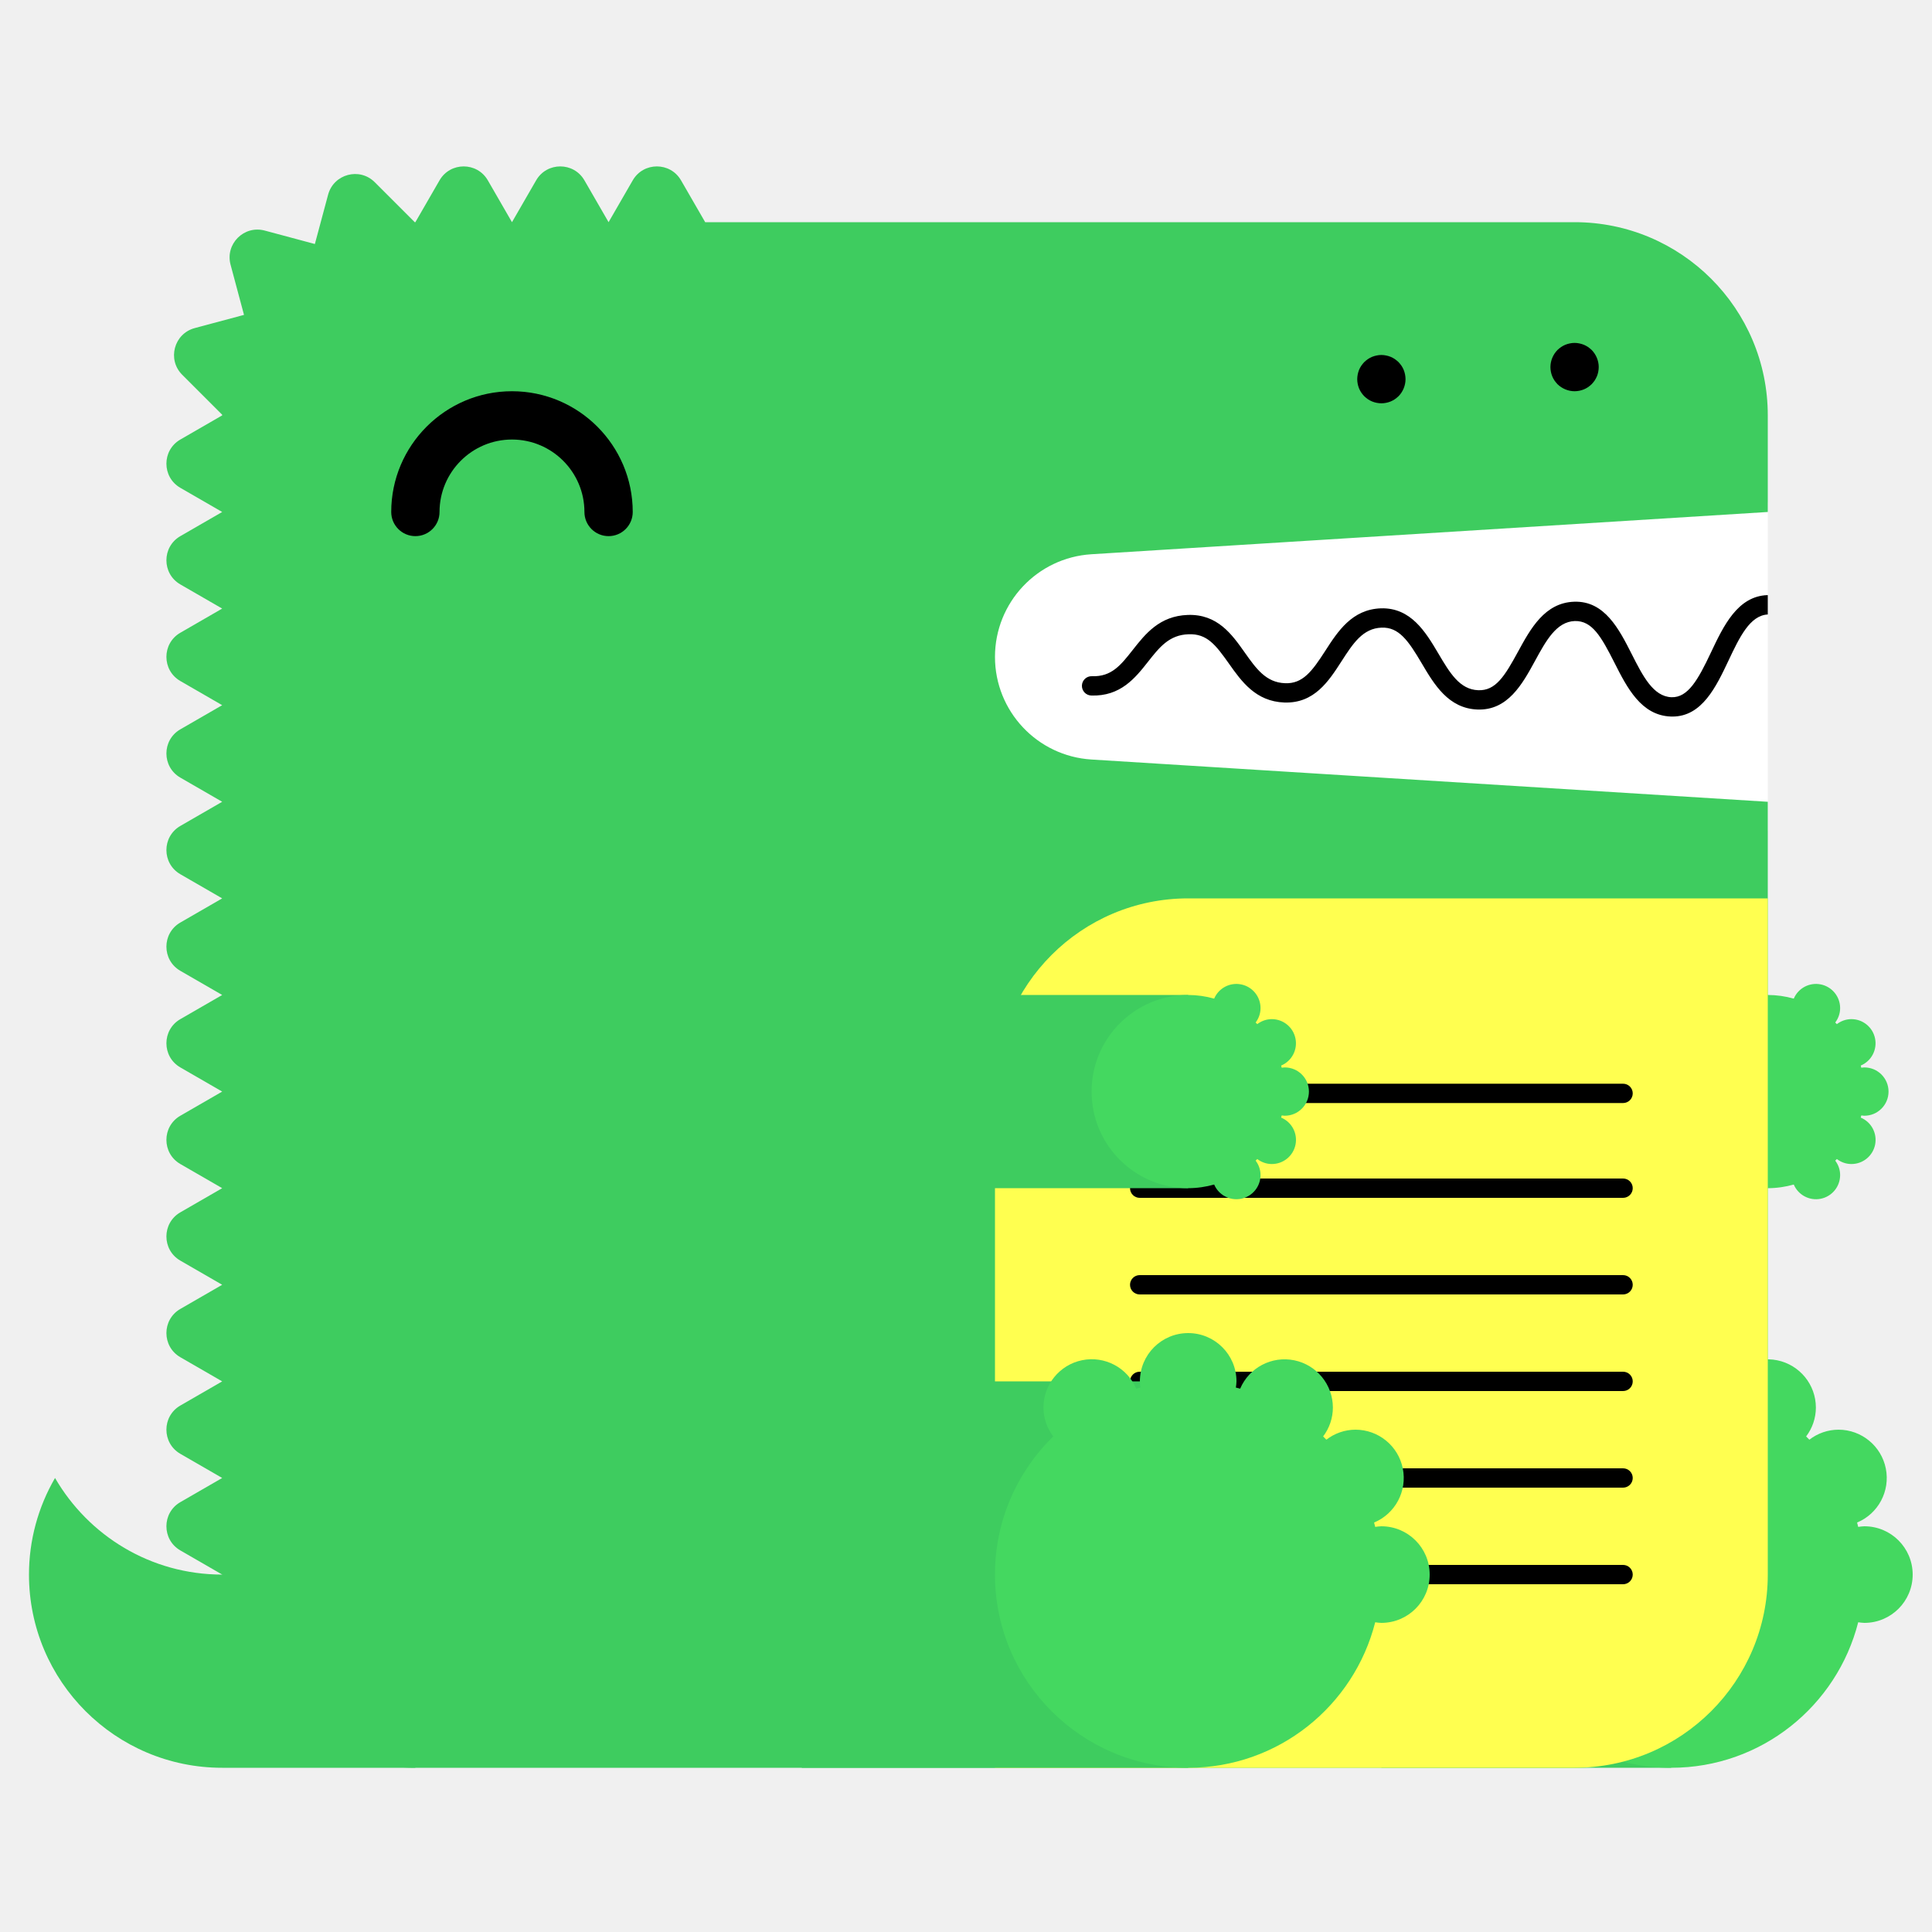
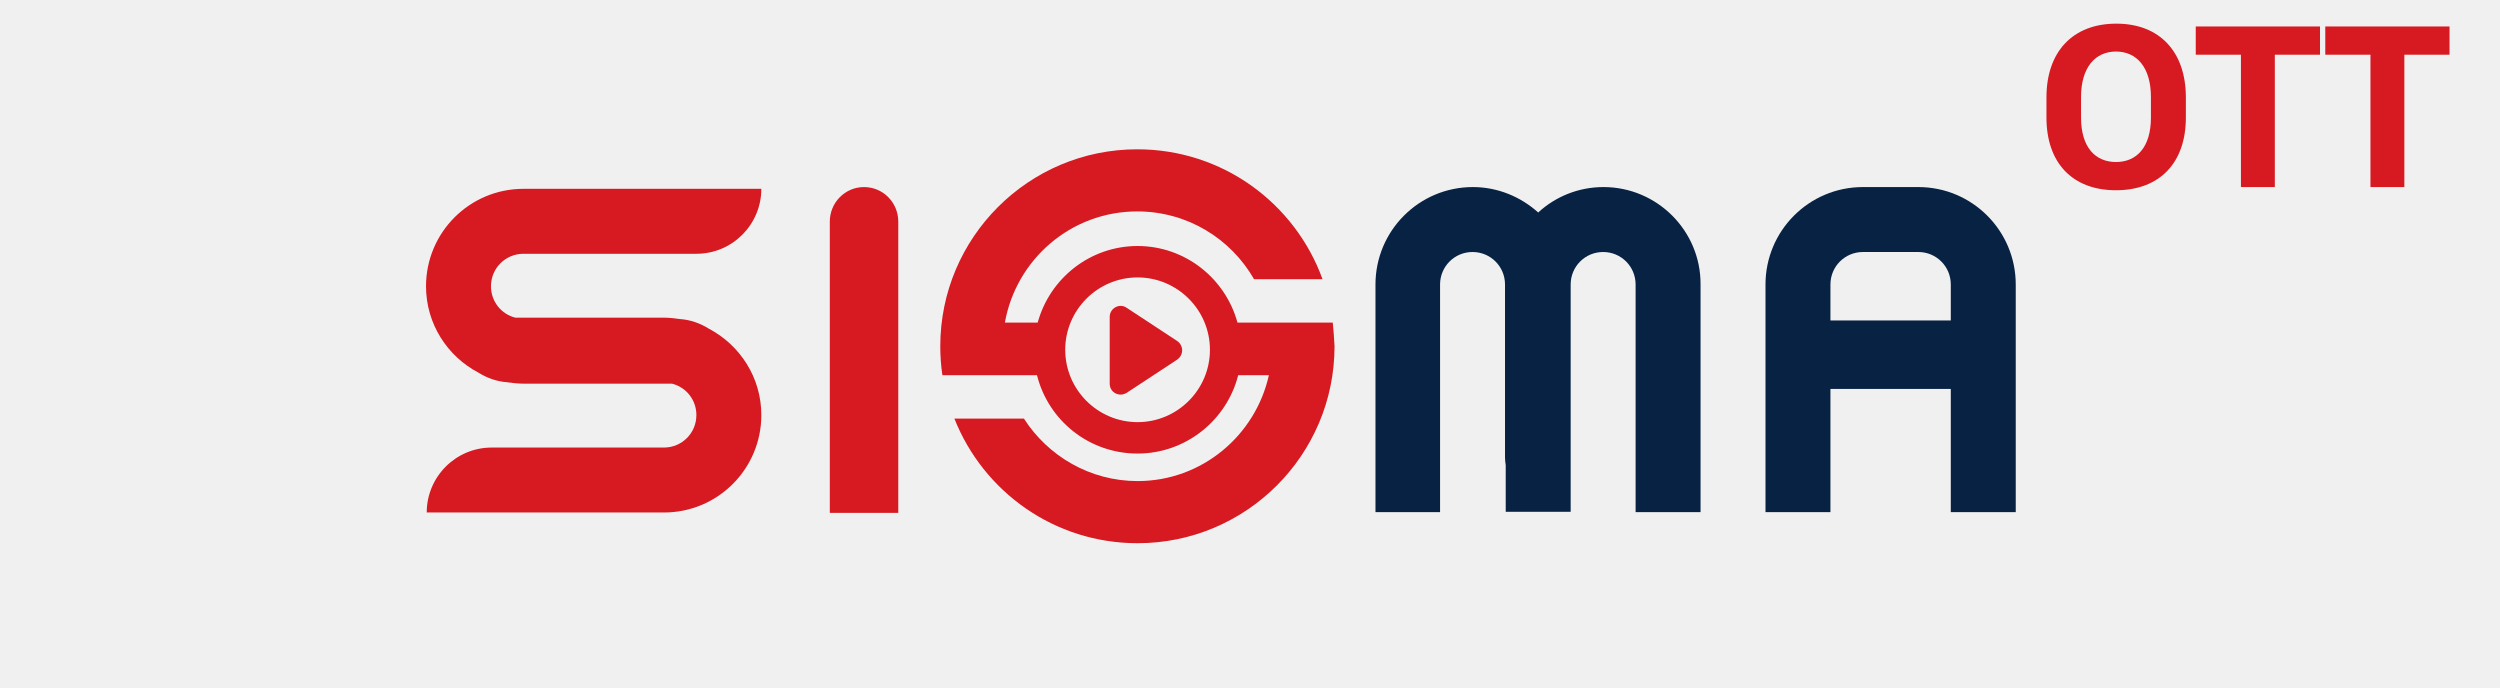
- <svg xmlns="http://www.w3.org/2000/svg" width="200" height="200" viewBox="0 0 200 200">
-   <g fill="none" fill-rule="evenodd">
-     <path fill="#FFF" d="M99 52h84v34H99z" />
-     <path d="M23 163c-7.398 0-13.843-4.027-17.303-10A19.886 19.886 0 0 0 3 163c0 11.046 8.954 20 20 20h20v-20H23z" fill="#3ECC5F" />
-     <path d="M112.98 57.376L183 53V43c0-11.046-8.954-20-20-20H73l-2.5-4.33c-1.112-1.925-3.889-1.925-5 0L63 23l-2.5-4.33c-1.111-1.925-3.889-1.925-5 0L53 23l-2.5-4.33c-1.111-1.925-3.889-1.925-5 0L43 23c-.022 0-.042.003-.065.003l-4.142-4.141c-1.57-1.571-4.252-.853-4.828 1.294l-1.369 5.104-5.192-1.392c-2.148-.575-4.111 1.389-3.535 3.536l1.39 5.193-5.102 1.367c-2.148.576-2.867 3.259-1.296 4.83l4.142 4.142c0 .021-.003.042-.003.064l-4.33 2.5c-1.925 1.111-1.925 3.889 0 5L23 53l-4.33 2.5c-1.925 1.111-1.925 3.889 0 5L23 63l-4.33 2.5c-1.925 1.111-1.925 3.889 0 5L23 73l-4.33 2.5c-1.925 1.111-1.925 3.889 0 5L23 83l-4.33 2.5c-1.925 1.111-1.925 3.889 0 5L23 93l-4.33 2.5c-1.925 1.111-1.925 3.889 0 5L23 103l-4.33 2.5c-1.925 1.111-1.925 3.889 0 5L23 113l-4.33 2.5c-1.925 1.111-1.925 3.889 0 5L23 123l-4.33 2.5c-1.925 1.111-1.925 3.889 0 5L23 133l-4.33 2.5c-1.925 1.111-1.925 3.889 0 5L23 143l-4.33 2.5c-1.925 1.111-1.925 3.889 0 5L23 153l-4.33 2.5c-1.925 1.111-1.925 3.889 0 5L23 163c0 11.046 8.954 20 20 20h120c11.046 0 20-8.954 20-20V83l-70.02-4.376A10.645 10.645 0 0 1 103 68c0-5.621 4.37-10.273 9.98-10.624" fill="#3ECC5F" />
-     <path fill="#3ECC5F" d="M143 183h30v-40h-30z" />
-     <path d="M193 158c-.219 0-.428.037-.639.064-.038-.15-.074-.301-.116-.451A5 5 0 0 0 190.32 148a4.96 4.96 0 0 0-3.016 1.036 26.531 26.531 0 0 0-.335-.336 4.955 4.955 0 0 0 1.011-2.987 5 5 0 0 0-9.599-1.959c-.148-.042-.297-.077-.445-.115.027-.211.064-.42.064-.639a5 5 0 0 0-5-5 5 5 0 0 0-5 5c0 .219.037.428.064.639-.148.038-.297.073-.445.115a4.998 4.998 0 0 0-9.599 1.959c0 1.125.384 2.151 1.011 2.987-3.717 3.632-6.031 8.693-6.031 14.3 0 11.046 8.954 20 20 20 9.339 0 17.16-6.41 19.361-15.064.211.027.42.064.639.064a5 5 0 0 0 5-5 5 5 0 0 0-5-5" fill="#44D860" />
-     <path fill="#3ECC5F" d="M153 123h30v-20h-30z" />
-     <path d="M193 115.5a2.5 2.5 0 1 0 0-5c-.109 0-.214.019-.319.032-.02-.075-.037-.15-.058-.225a2.501 2.501 0 0 0-.963-4.807c-.569 0-1.088.197-1.508.518a6.653 6.653 0 0 0-.168-.168c.314-.417.506-.931.506-1.494a2.5 2.5 0 0 0-4.8-.979A9.987 9.987 0 0 0 183 103c-5.522 0-10 4.478-10 10s4.478 10 10 10c.934 0 1.833-.138 2.69-.377a2.5 2.5 0 0 0 4.8-.979c0-.563-.192-1.077-.506-1.494.057-.055.113-.111.168-.168.42.321.939.518 1.508.518a2.5 2.5 0 0 0 .963-4.807c.021-.074.038-.15.058-.225.105.013.21.032.319.032" fill="#44D860" />
-     <path d="M63 55.5a2.5 2.5 0 0 1-2.5-2.5c0-4.136-3.364-7.5-7.5-7.5s-7.5 3.364-7.5 7.5a2.5 2.5 0 1 1-5 0c0-6.893 5.607-12.5 12.5-12.5S65.5 46.107 65.5 53a2.5 2.5 0 0 1-2.5 2.5" fill="#000" />
-     <path d="M103 183h60c11.046 0 20-8.954 20-20V93h-60c-11.046 0-20 8.954-20 20v70z" fill="#FFFF50" />
-     <path d="M168.02 124h-50.04a1 1 0 1 1 0-2h50.04a1 1 0 1 1 0 2m0 20h-50.04a1 1 0 1 1 0-2h50.04a1 1 0 1 1 0 2m0 20h-50.04a1 1 0 1 1 0-2h50.04a1 1 0 1 1 0 2m0-49.814h-50.04a1 1 0 1 1 0-2h50.04a1 1 0 1 1 0 2m0 19.814h-50.04a1 1 0 1 1 0-2h50.04a1 1 0 1 1 0 2m0 20h-50.04a1 1 0 1 1 0-2h50.04a1 1 0 1 1 0 2M183 61.611c-.012 0-.022-.006-.034-.005-3.09.105-4.552 3.196-5.842 5.923-1.346 2.85-2.387 4.703-4.093 4.647-1.889-.068-2.969-2.202-4.113-4.46-1.314-2.594-2.814-5.536-5.963-5.426-3.046.104-4.513 2.794-5.807 5.167-1.377 2.528-2.314 4.065-4.121 3.994-1.927-.07-2.951-1.805-4.136-3.813-1.321-2.236-2.848-4.75-5.936-4.664-2.994.103-4.465 2.385-5.763 4.4-1.373 2.13-2.335 3.428-4.165 3.351-1.973-.07-2.992-1.51-4.171-3.177-1.324-1.873-2.816-3.993-5.895-3.89-2.928.1-4.399 1.97-5.696 3.618-1.232 1.564-2.194 2.802-4.229 2.724a1 1 0 0 0-.072 2c3.017.101 4.545-1.8 5.872-3.487 1.177-1.496 2.193-2.787 4.193-2.855 1.926-.082 2.829 1.115 4.195 3.045 1.297 1.834 2.769 3.914 5.731 4.021 3.103.104 4.596-2.215 5.918-4.267 1.182-1.834 2.202-3.417 4.15-3.484 1.793-.067 2.769 1.35 4.145 3.681 1.297 2.197 2.766 4.686 5.787 4.796 3.125.108 4.634-2.62 5.949-5.035 1.139-2.088 2.214-4.06 4.119-4.126 1.793-.042 2.728 1.595 4.111 4.33 1.292 2.553 2.757 5.445 5.825 5.556l.169.003c3.064 0 4.518-3.075 5.805-5.794 1.139-2.41 2.217-4.68 4.067-4.773v-2z" fill="#000" />
-     <path fill="#3ECC5F" d="M83 183h40v-40H83z" />
-     <path d="M143 158c-.219 0-.428.037-.639.064-.038-.15-.074-.301-.116-.451A5 5 0 0 0 140.32 148a4.96 4.96 0 0 0-3.016 1.036 26.531 26.531 0 0 0-.335-.336 4.955 4.955 0 0 0 1.011-2.987 5 5 0 0 0-9.599-1.959c-.148-.042-.297-.077-.445-.115.027-.211.064-.42.064-.639a5 5 0 0 0-5-5 5 5 0 0 0-5 5c0 .219.037.428.064.639-.148.038-.297.073-.445.115a4.998 4.998 0 0 0-9.599 1.959c0 1.125.384 2.151 1.011 2.987-3.717 3.632-6.031 8.693-6.031 14.3 0 11.046 8.954 20 20 20 9.339 0 17.16-6.41 19.361-15.064.211.027.42.064.639.064a5 5 0 0 0 5-5 5 5 0 0 0-5-5" fill="#44D860" />
-     <path fill="#3ECC5F" d="M83 123h40v-20H83z" />
-     <path d="M133 115.5a2.5 2.5 0 1 0 0-5c-.109 0-.214.019-.319.032-.02-.075-.037-.15-.058-.225a2.501 2.501 0 0 0-.963-4.807c-.569 0-1.088.197-1.508.518a6.653 6.653 0 0 0-.168-.168c.314-.417.506-.931.506-1.494a2.5 2.5 0 0 0-4.8-.979A9.987 9.987 0 0 0 123 103c-5.522 0-10 4.478-10 10s4.478 10 10 10c.934 0 1.833-.138 2.69-.377a2.5 2.5 0 0 0 4.8-.979c0-.563-.192-1.077-.506-1.494.057-.055.113-.111.168-.168.42.321.939.518 1.508.518a2.5 2.5 0 0 0 .963-4.807c.021-.074.038-.15.058-.225.105.013.21.032.319.032" fill="#44D860" />
-     <path d="M143 41.75c-.16 0-.33-.02-.49-.05a2.52 2.52 0 0 1-.47-.14c-.15-.06-.29-.14-.431-.23-.13-.09-.259-.2-.38-.31-.109-.12-.219-.24-.309-.38s-.17-.28-.231-.43a2.619 2.619 0 0 1-.189-.96c0-.16.02-.33.05-.49.03-.16.08-.31.139-.47.061-.15.141-.29.231-.43.09-.13.2-.26.309-.38.121-.11.25-.22.38-.31.141-.09.281-.17.431-.23.149-.06.31-.11.47-.14.32-.07.65-.07.98 0 .159.03.32.08.47.14.149.06.29.14.43.23.13.09.259.2.38.31.11.12.22.25.31.38.09.14.17.28.23.43.06.16.11.31.14.47.029.16.05.33.05.49 0 .66-.271 1.31-.73 1.77-.121.11-.25.22-.38.31-.14.09-.281.17-.43.23a2.565 2.565 0 0 1-.96.19m20-1.25c-.66 0-1.3-.27-1.771-.73a3.802 3.802 0 0 1-.309-.38c-.09-.14-.17-.28-.231-.43a2.619 2.619 0 0 1-.189-.96c0-.66.27-1.3.729-1.77.121-.11.25-.22.38-.31.141-.09.281-.17.431-.23.149-.06.31-.11.47-.14.32-.07.66-.07.98 0 .159.03.32.08.47.14.149.06.29.14.43.23.13.09.259.2.38.31.459.47.73 1.11.73 1.77 0 .16-.021.33-.05.49-.03.16-.08.32-.14.47-.07.15-.14.29-.23.43-.09.13-.2.26-.31.38-.121.11-.25.22-.38.31-.14.09-.281.17-.43.23a2.565 2.565 0 0 1-.96.19" fill="#000" />
+ <svg xmlns="http://www.w3.org/2000/svg" version="1.1" id="Group_1_copy_11" x="0px" y="0px" viewBox="0 0 708.3 194.7" style="enable-background:new 0 0 708.3 194.7;" xml:space="preserve">
+   <style type="text/css">
+ 	.st6{fill:#D71921;}
+ 	.st5{fill:#082243;}
+ </style>
+   <g>
+     <path class="st6" d="M333.5,96.6l-14.3-9.4c-2-1.4-4.8,0.1-4.8,2.6v18.9c0,2.5,2.7,3.9,4.8,2.6l14.3-9.4   C335.4,100.6,335.4,97.9,333.5,96.6z" />
+     <path class="st6" d="M377.6,91.4h-4.9h-12.9h-9.2c-3.4-12.5-14.8-21.7-28.3-21.7c-13.5,0-24.9,9.2-28.3,21.7h-9.3   c3.2-17.9,18.7-31.5,37.5-31.5c14.2,0,26.5,7.7,33.1,19.2h19.4c-7.8-21.5-28.3-36.8-52.5-36.8c-30.8,0-55.8,25-55.8,55.8   c0,2.8,0.2,5.5,0.6,8.2h4.7H285h8.8c3.2,12.8,14.7,22.2,28.5,22.2c13.7,0,25.3-9.5,28.5-22.2h8.7c-3.8,17.1-19,30-37.2,30   c-13.5,0-25.4-7.1-32.2-17.7h-19.7c8.2,20.7,28.3,35.3,51.9,35.3c30.8,0,55.8-25,55.8-55.8C378,95.8,377.8,93.6,377.6,91.4z    M322.3,119.6c-11.3,0-20.5-9.2-20.5-20.5c0-11.3,9.2-20.5,20.5-20.5c11.3,0,20.5,9.2,20.5,20.5   C342.8,110.4,333.6,119.6,322.3,119.6z" />
+   </g>
+   <g>
+     <path class="st6" d="M235.1,145.3V62.8c0-5.4,4.3-9.8,9.7-9.8h0c5.4,0,9.7,4.4,9.7,9.8v82.5H235.1z" />
+     <path class="st5" d="M454.3,53L454.3,53c-7.1,0-13.6,2.7-18.5,7.2c-4.9-4.4-11.4-7.2-18.5-7.2h0c-15.3,0-27.6,12.4-27.6,27.6v64.5   H408V80.6c0-5.1,4.1-9.2,9.2-9.2c5.1,0,9.2,4.1,9.2,9.2v49c0,0.8,0.1,1.5,0.2,2.2v13.2h18.4V80.6c0-5.1,4.1-9.2,9.2-9.2h0   c5.1,0,9.2,4.1,9.2,9.2v64.5h18.4V80.6C481.9,65.4,469.5,53,454.3,53z" />
+     <path class="st6" d="M200.8,93.1c-2.4-1.5-5.2-2.5-8.1-2.7c-1.5-0.2-3-0.4-4.6-0.4H146c-4-1-6.9-4.6-6.9-8.9c0-5.1,4.1-9.2,9.2-9.2   h49c10.2,0,18.4-8.3,18.4-18.4h-67.4c-15.3,0-27.6,12.4-27.6,27.6v0c0,10.7,6.1,19.9,14.9,24.5c2.4,1.5,5.2,2.5,8.1,2.7   c1.5,0.2,3,0.4,4.6,0.4h42.1c4,1,6.9,4.6,6.9,8.9v0c0,5.1-4.1,9.2-9.2,9.2h-48.8c-10.2,0-18.4,8.3-18.4,18.4v0h67.2   c15.3,0,27.6-12.4,27.6-27.6v0C215.7,107,209.7,97.8,200.8,93.1z" />
+     <path class="st5" d="M543.5,53h-15.7c-15.3,0-27.6,12.4-27.6,27.6v64.5h18.4v-34.9h34.1v34.9h18.4V80.6   C571.1,65.4,558.8,53,543.5,53z M518.6,90.8V80.6c0-5.1,4.1-9.2,9.2-9.2v0h15.7v0c5.1,0,9.2,4.1,9.2,9.2v10.2H518.6z" />
+   </g>
+   <g>
+     <path class="st6" d="M579.8,27.6c0-12.9,7.4-20.9,19.8-20.9c12.4,0,19.7,8.1,19.7,20.9v5.7c0,12.8-7.4,20.6-19.8,20.6   c-12.4,0-19.7-7.8-19.7-20.6V27.6z M589.6,33.3c0,8.5,4.1,12.6,9.9,12.6c5.8,0,9.9-4.1,9.9-12.6v-5.8c0-8.5-4.1-12.9-9.9-12.9   c-5.8,0-9.9,4.4-9.9,12.9V33.3z" />
+     <path class="st6" d="M634.9,53V15.5h-12.8v-8h35.2v8h-12.8V53H634.9z" />
+     <path class="st6" d="M671.6,53V15.5h-12.8v-8H694v8h-12.8V53H671.6z" />
  </g>
</svg>
